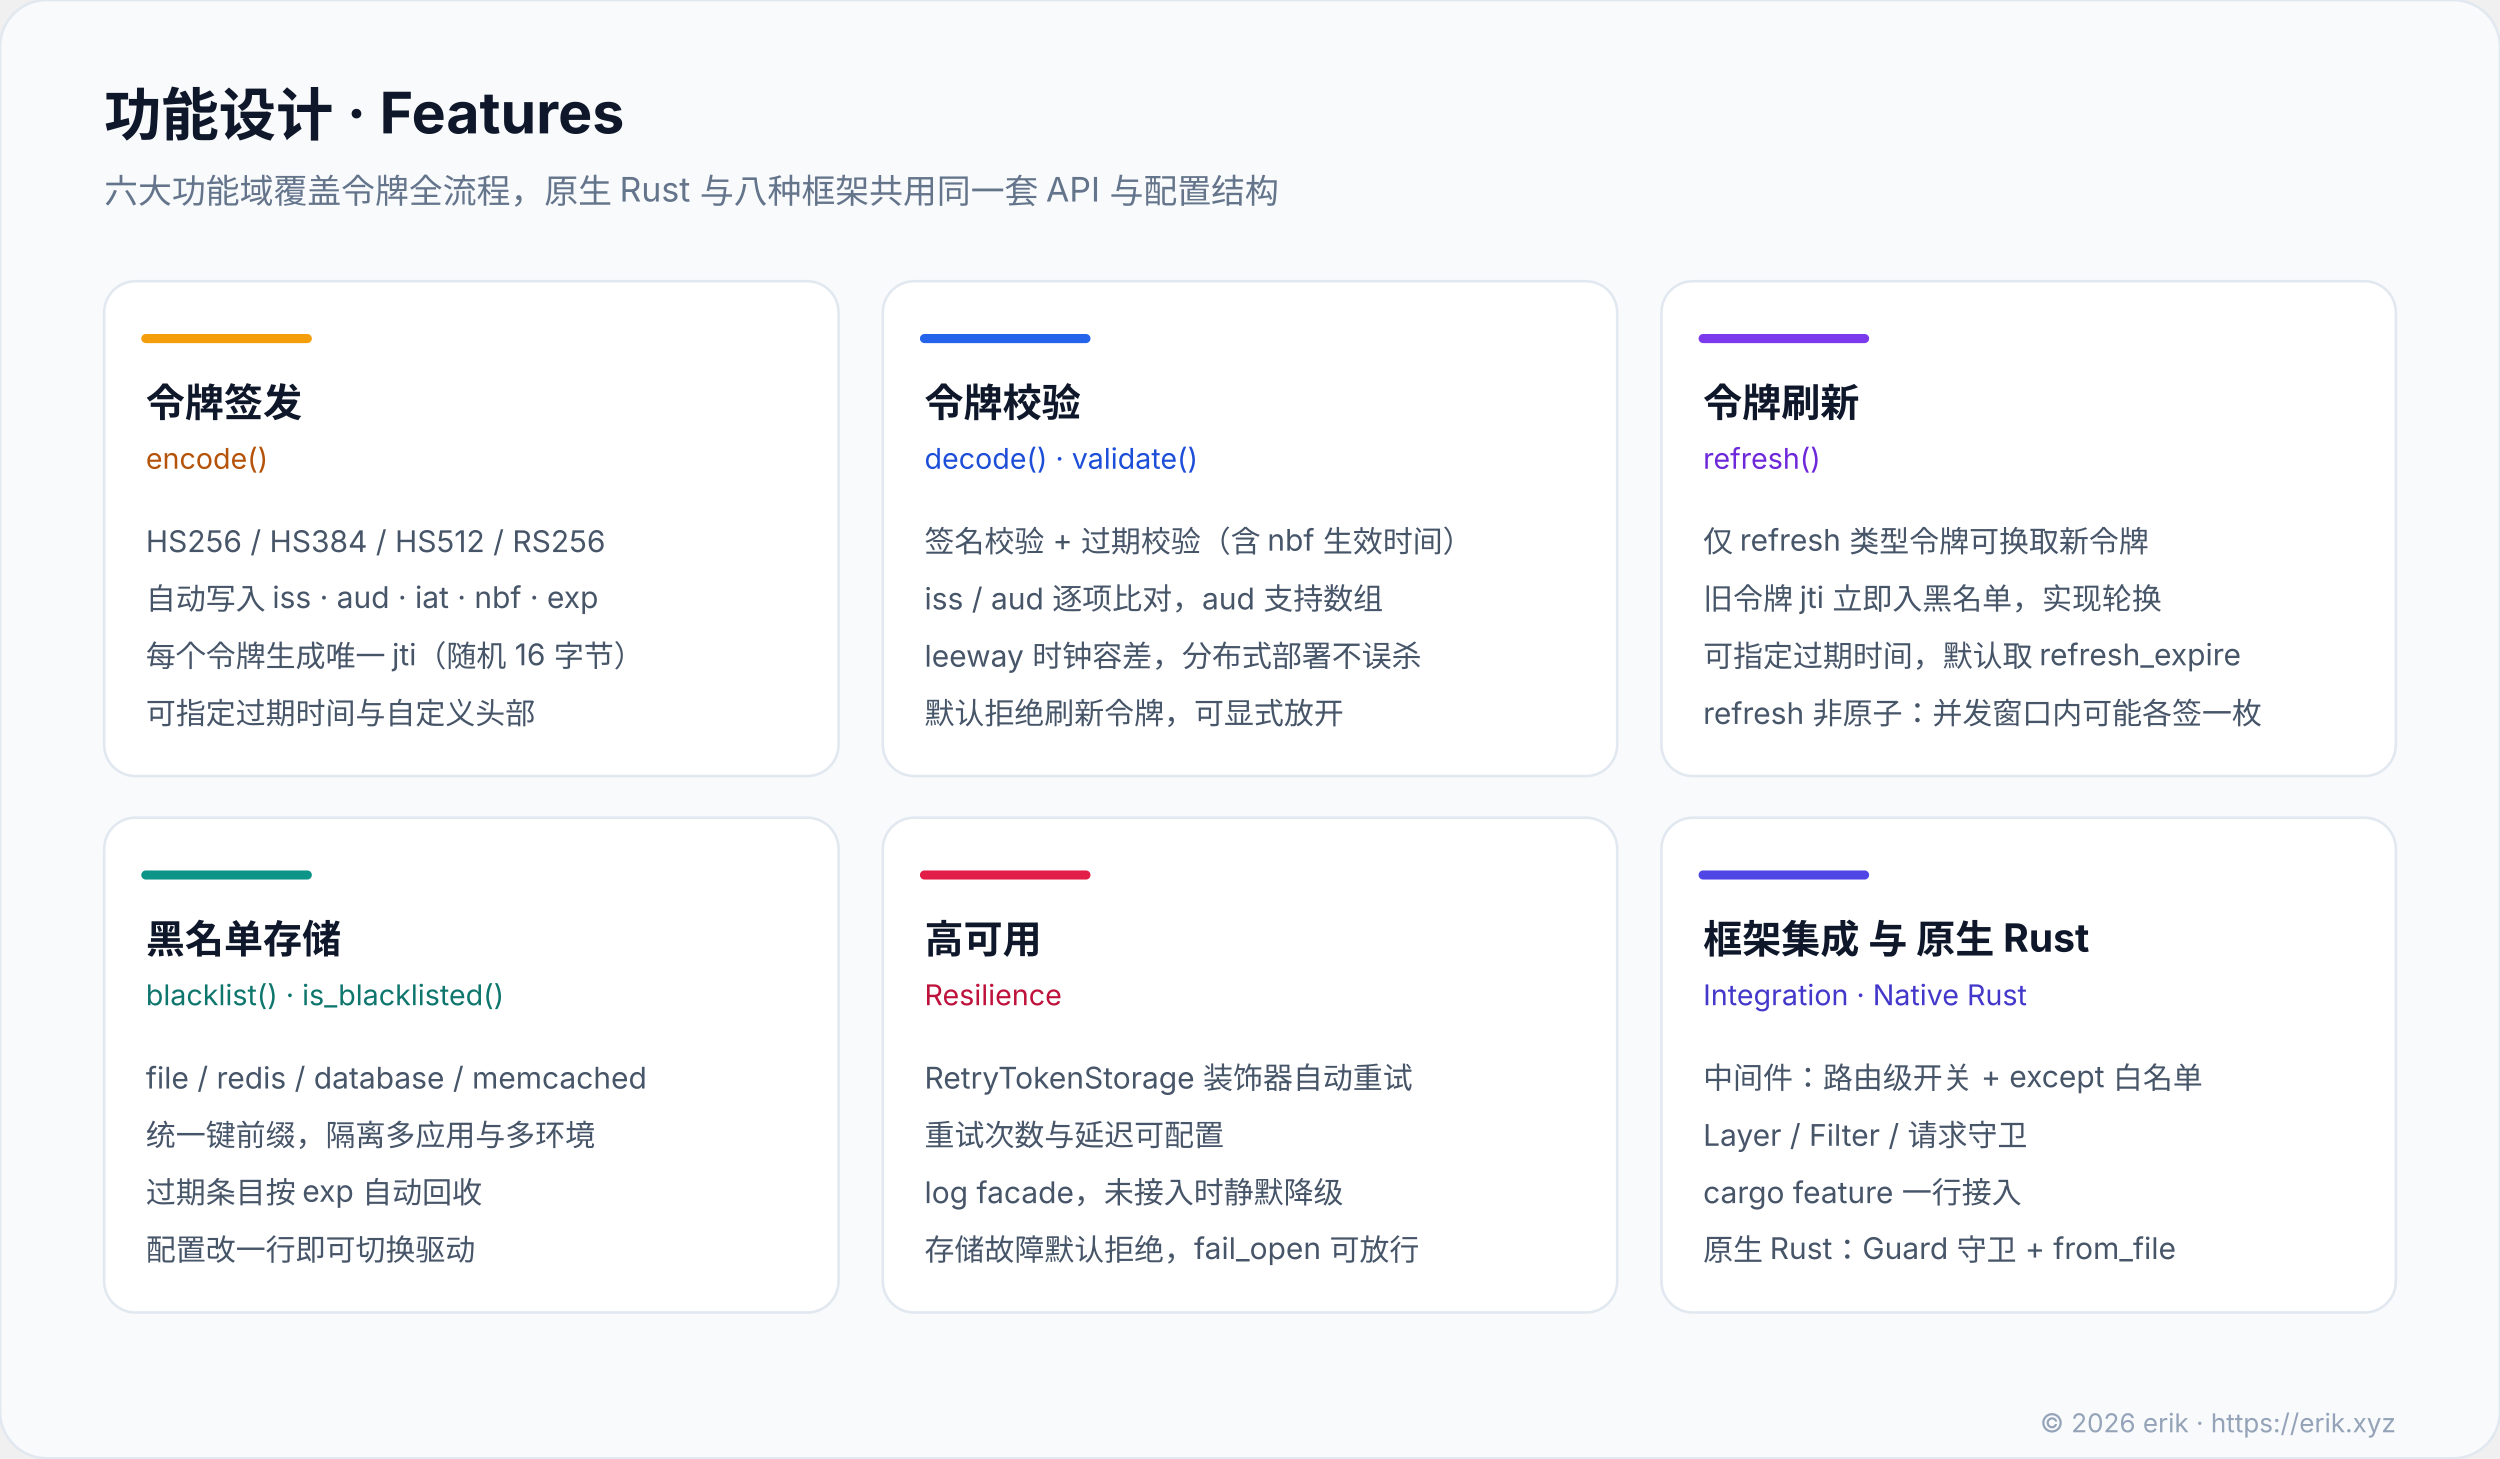
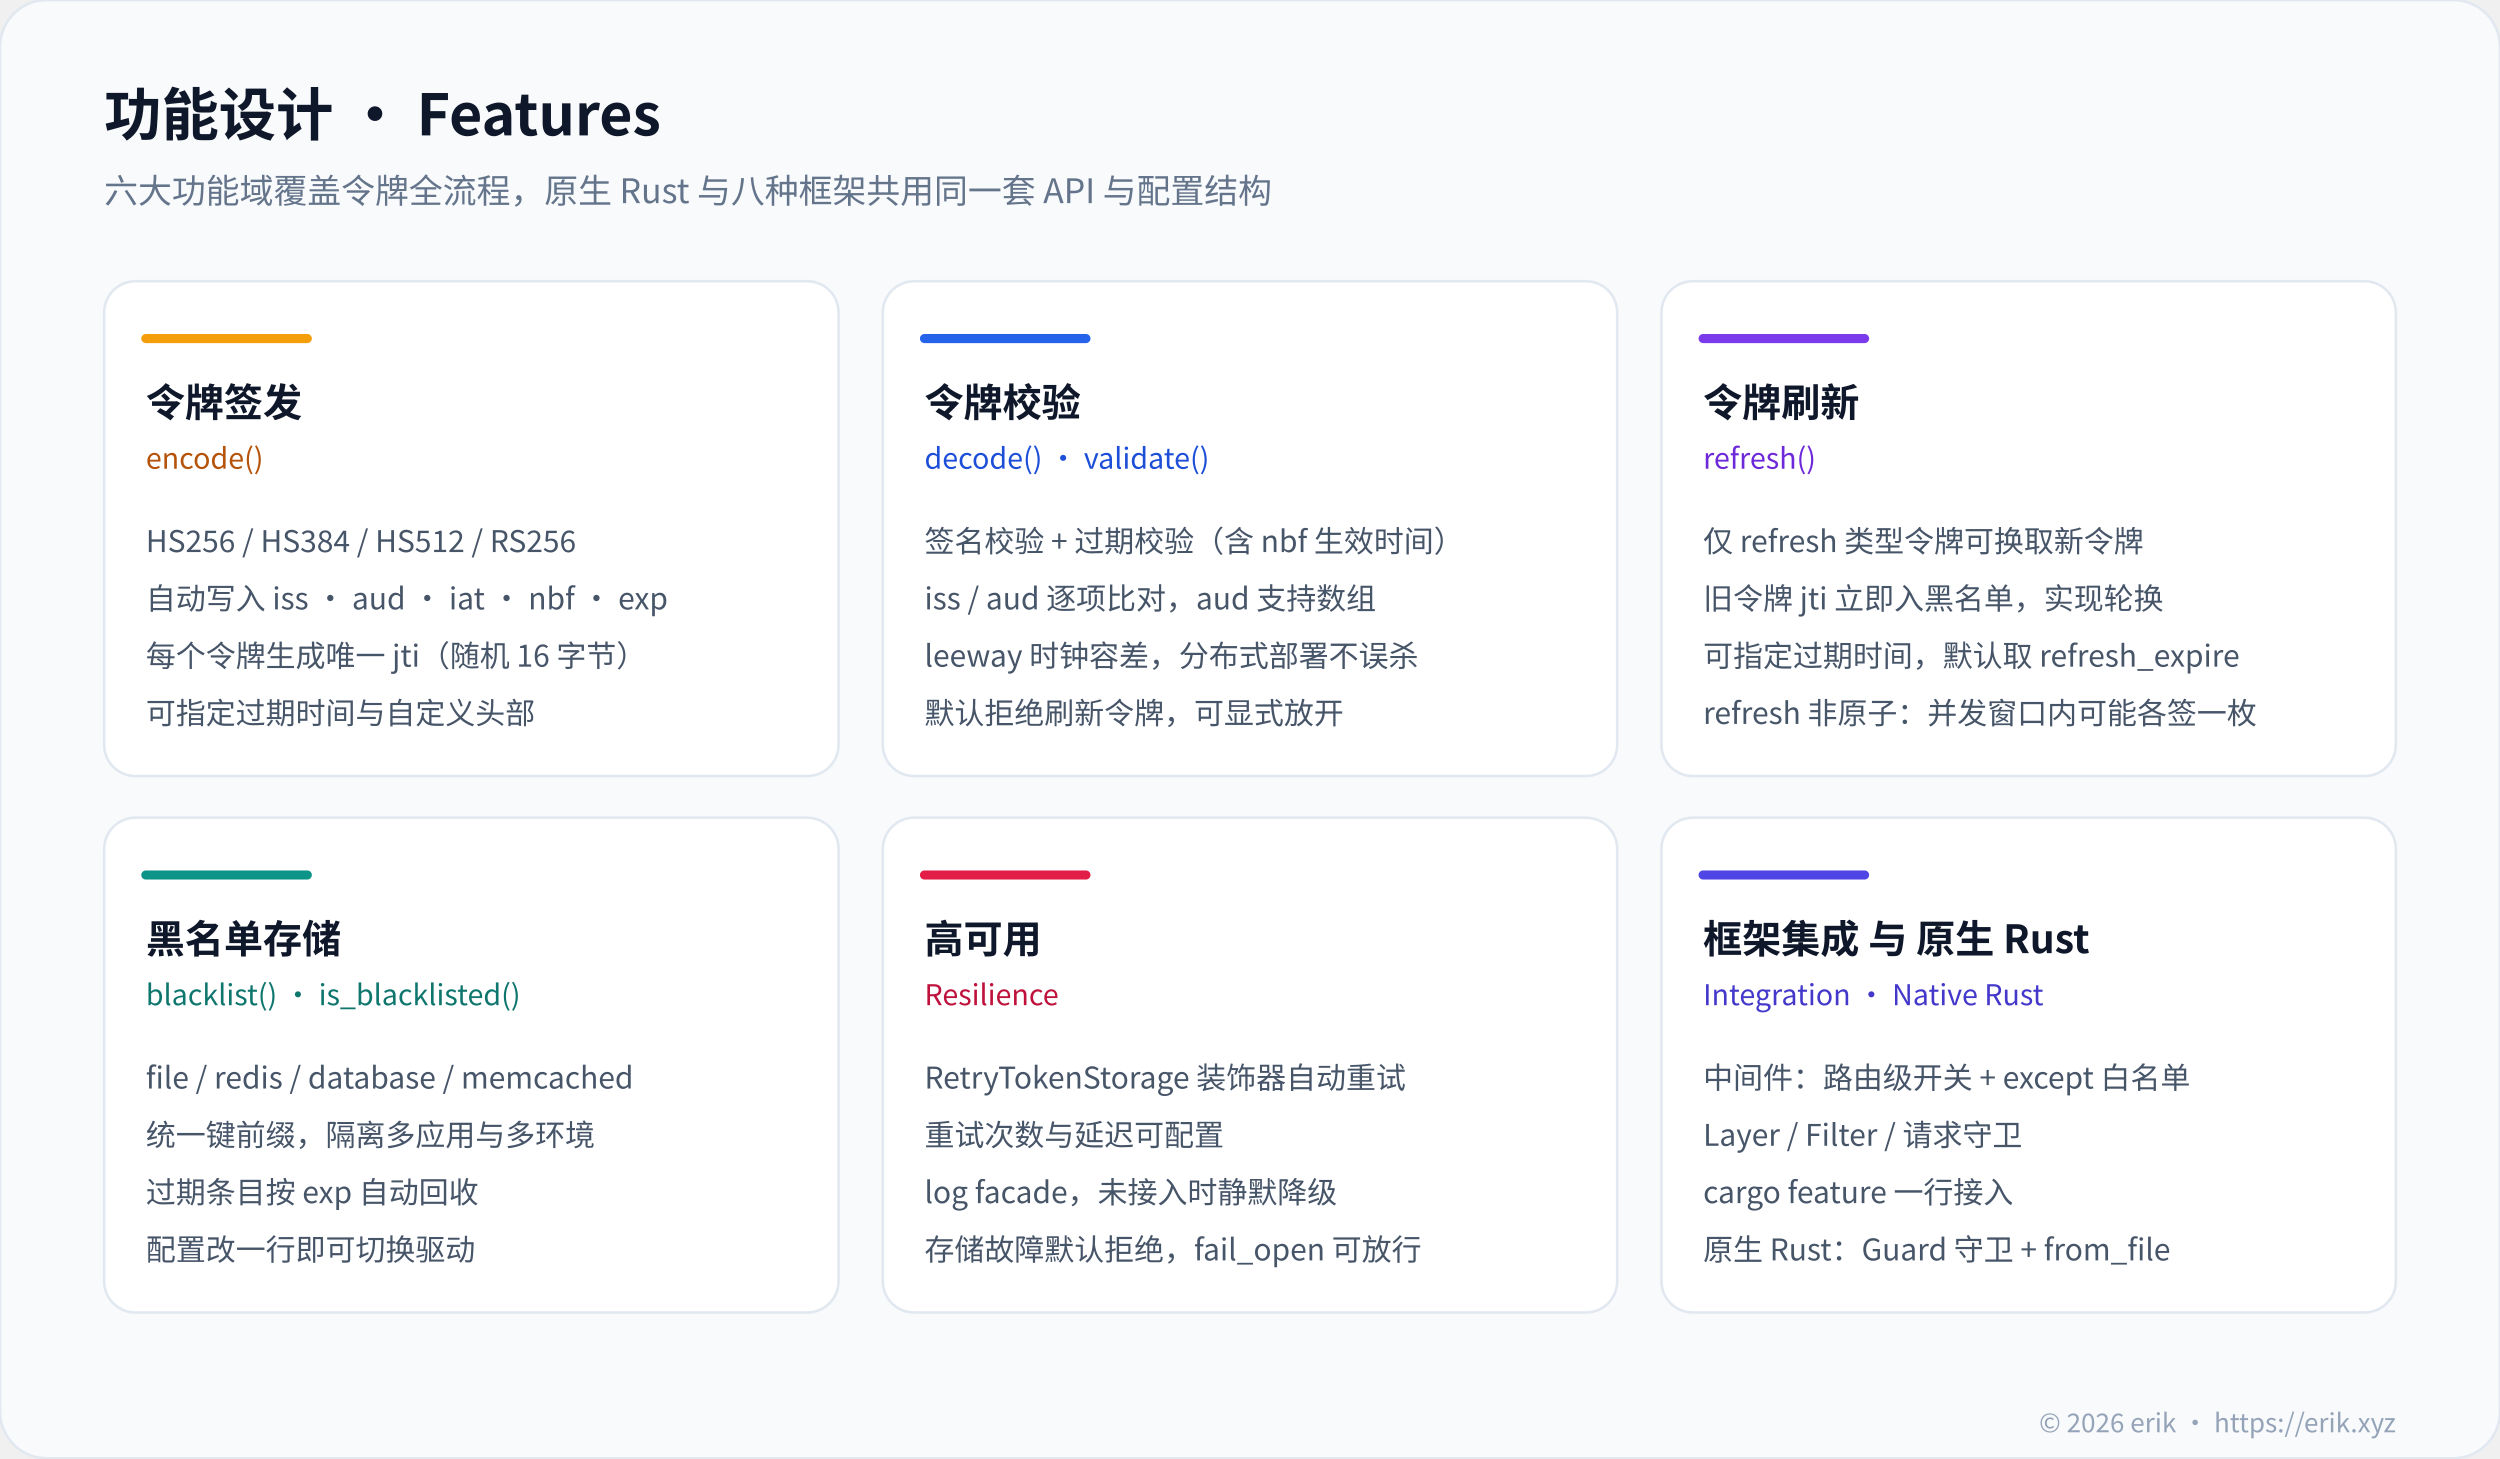
- <svg xmlns="http://www.w3.org/2000/svg" width="960" height="560" viewBox="0 0 960 560" role="img" aria-labelledby="featTitle featDesc" font-family="-apple-system, BlinkMacSystemFont, 'Segoe UI', 'PingFang SC', 'Hiragino Sans GB', 'Microsoft YaHei', sans-serif">
+ <svg xmlns="http://www.w3.org/2000/svg" width="960" height="560" viewBox="0 0 960 560" role="img" aria-labelledby="featTitle featDesc" font-family="'Source Han Sans SC', 'Noto Sans SC', 'Noto Sans CJK SC', 'WenQuanYi Micro Hei', 'DejaVu Sans', sans-serif">
  <rect x="0" y="0" width="960" height="560" rx="18" fill="#F8FAFC" stroke="#E2E8F0" />
  <text x="40" y="52" font-size="22" font-weight="700" fill="#0F172A">功能设计 · Features</text>
  <text x="40" y="78" font-size="13" fill="#64748B">六大功能域覆盖令牌全流程，原生 Rust 与八种框架共用同一套 API 与配置结构</text>
  <rect x="40" y="108" width="282" height="190" rx="12" fill="#FFFFFF" stroke="#E2E8F0" />
  <line x1="56" y1="130" x2="118" y2="130" stroke="#F59E0B" stroke-width="3.5" stroke-linecap="round" />
  <text x="56" y="160" font-size="15" font-weight="700" fill="#0F172A">令牌签发</text>
  <text x="56" y="180" font-size="11" fill="#B45309">encode()</text>
  <text x="56" y="212" font-size="11.5" fill="#475569">HS256 / HS384 / HS512 / RS256</text>
  <text x="56" y="234" font-size="11.5" fill="#475569">自动写入 iss · aud · iat · nbf · exp</text>
  <text x="56" y="256" font-size="11.5" fill="#475569">每个令牌生成唯一 jti（随机 16 字节）</text>
  <text x="56" y="278" font-size="11.5" fill="#475569">可指定过期时间与自定义头部</text>
  <rect x="339" y="108" width="282" height="190" rx="12" fill="#FFFFFF" stroke="#E2E8F0" />
  <line x1="355" y1="130" x2="417" y2="130" stroke="#2563EB" stroke-width="3.5" stroke-linecap="round" />
  <text x="355" y="160" font-size="15" font-weight="700" fill="#0F172A">令牌校验</text>
  <text x="355" y="180" font-size="11" fill="#1D4ED8">decode() · validate()</text>
  <text x="355" y="212" font-size="11.5" fill="#475569">签名校验 + 过期校验（含 nbf 生效时间）</text>
  <text x="355" y="234" font-size="11.5" fill="#475569">iss / aud 逐项比对，aud 支持数组</text>
  <text x="355" y="256" font-size="11.5" fill="#475569">leeway 时钟容差，分布式部署不误杀</text>
  <text x="355" y="278" font-size="11.5" fill="#475569">默认拒绝刷新令牌，可显式放开</text>
  <rect x="638" y="108" width="282" height="190" rx="12" fill="#FFFFFF" stroke="#E2E8F0" />
  <line x1="654" y1="130" x2="716" y2="130" stroke="#7C3AED" stroke-width="3.5" stroke-linecap="round" />
  <text x="654" y="160" font-size="15" font-weight="700" fill="#0F172A">令牌刷新</text>
  <text x="654" y="180" font-size="11" fill="#6D28D9">refresh()</text>
  <text x="654" y="212" font-size="11.5" fill="#475569">仅 refresh 类型令牌可换取新令牌</text>
  <text x="654" y="234" font-size="11.5" fill="#475569">旧令牌 jti 立即入黑名单，实现轮换</text>
  <text x="654" y="256" font-size="11.5" fill="#475569">可指定过期时间，默认取 refresh_expire</text>
  <text x="654" y="278" font-size="11.5" fill="#475569">refresh 非原子：并发窗口内可能各签一枚</text>
  <rect x="40" y="314" width="282" height="190" rx="12" fill="#FFFFFF" stroke="#E2E8F0" />
  <line x1="56" y1="336" x2="118" y2="336" stroke="#0D9488" stroke-width="3.5" stroke-linecap="round" />
  <text x="56" y="366" font-size="15" font-weight="700" fill="#0F172A">黑名单存储</text>
  <text x="56" y="386" font-size="11" fill="#0F766E">blacklist() · is_blacklisted()</text>
  <text x="56" y="418" font-size="11.5" fill="#475569">file / redis / database / memcached</text>
  <text x="56" y="440" font-size="11.5" fill="#475569">统一键前缀，隔离多应用与多环境</text>
  <text x="56" y="462" font-size="11.5" fill="#475569">过期条目按 exp 自动回收</text>
  <text x="56" y="484" font-size="11.5" fill="#475569">配置改一行即可切换驱动</text>
  <rect x="339" y="314" width="282" height="190" rx="12" fill="#FFFFFF" stroke="#E2E8F0" />
  <line x1="355" y1="336" x2="417" y2="336" stroke="#E11D48" stroke-width="3.5" stroke-linecap="round" />
  <text x="355" y="366" font-size="15" font-weight="700" fill="#0F172A">高可用</text>
  <text x="355" y="386" font-size="11" fill="#BE123C">Resilience</text>
  <text x="355" y="418" font-size="11.5" fill="#475569">RetryTokenStorage 装饰器自动重试</text>
  <text x="355" y="440" font-size="11.5" fill="#475569">重试次数与延迟可配置</text>
  <text x="355" y="462" font-size="11.5" fill="#475569">log facade，未接入时静默降级</text>
  <text x="355" y="484" font-size="11.5" fill="#475569">存储故障默认拒绝，fail_open 可放行</text>
  <rect x="638" y="314" width="282" height="190" rx="12" fill="#FFFFFF" stroke="#E2E8F0" />
  <line x1="654" y1="336" x2="716" y2="336" stroke="#4F46E5" stroke-width="3.5" stroke-linecap="round" />
  <text x="654" y="366" font-size="15" font-weight="700" fill="#0F172A">框架集成 与 原生 Rust</text>
  <text x="654" y="386" font-size="11" fill="#4338CA">Integration · Native Rust</text>
  <text x="654" y="418" font-size="11.5" fill="#475569">中间件：路由级开关 + except 白名单</text>
  <text x="654" y="440" font-size="11.5" fill="#475569">Layer / Filter / 请求守卫</text>
  <text x="654" y="462" font-size="11.5" fill="#475569">cargo feature 一行接入</text>
  <text x="654" y="484" font-size="11.5" fill="#475569">原生 Rust：Guard 守卫 + from_file</text>
  <text x="920" y="550" font-size="10" fill="#94A3B8" text-anchor="end">© 2026 erik · https://erik.xyz</text>
</svg>
